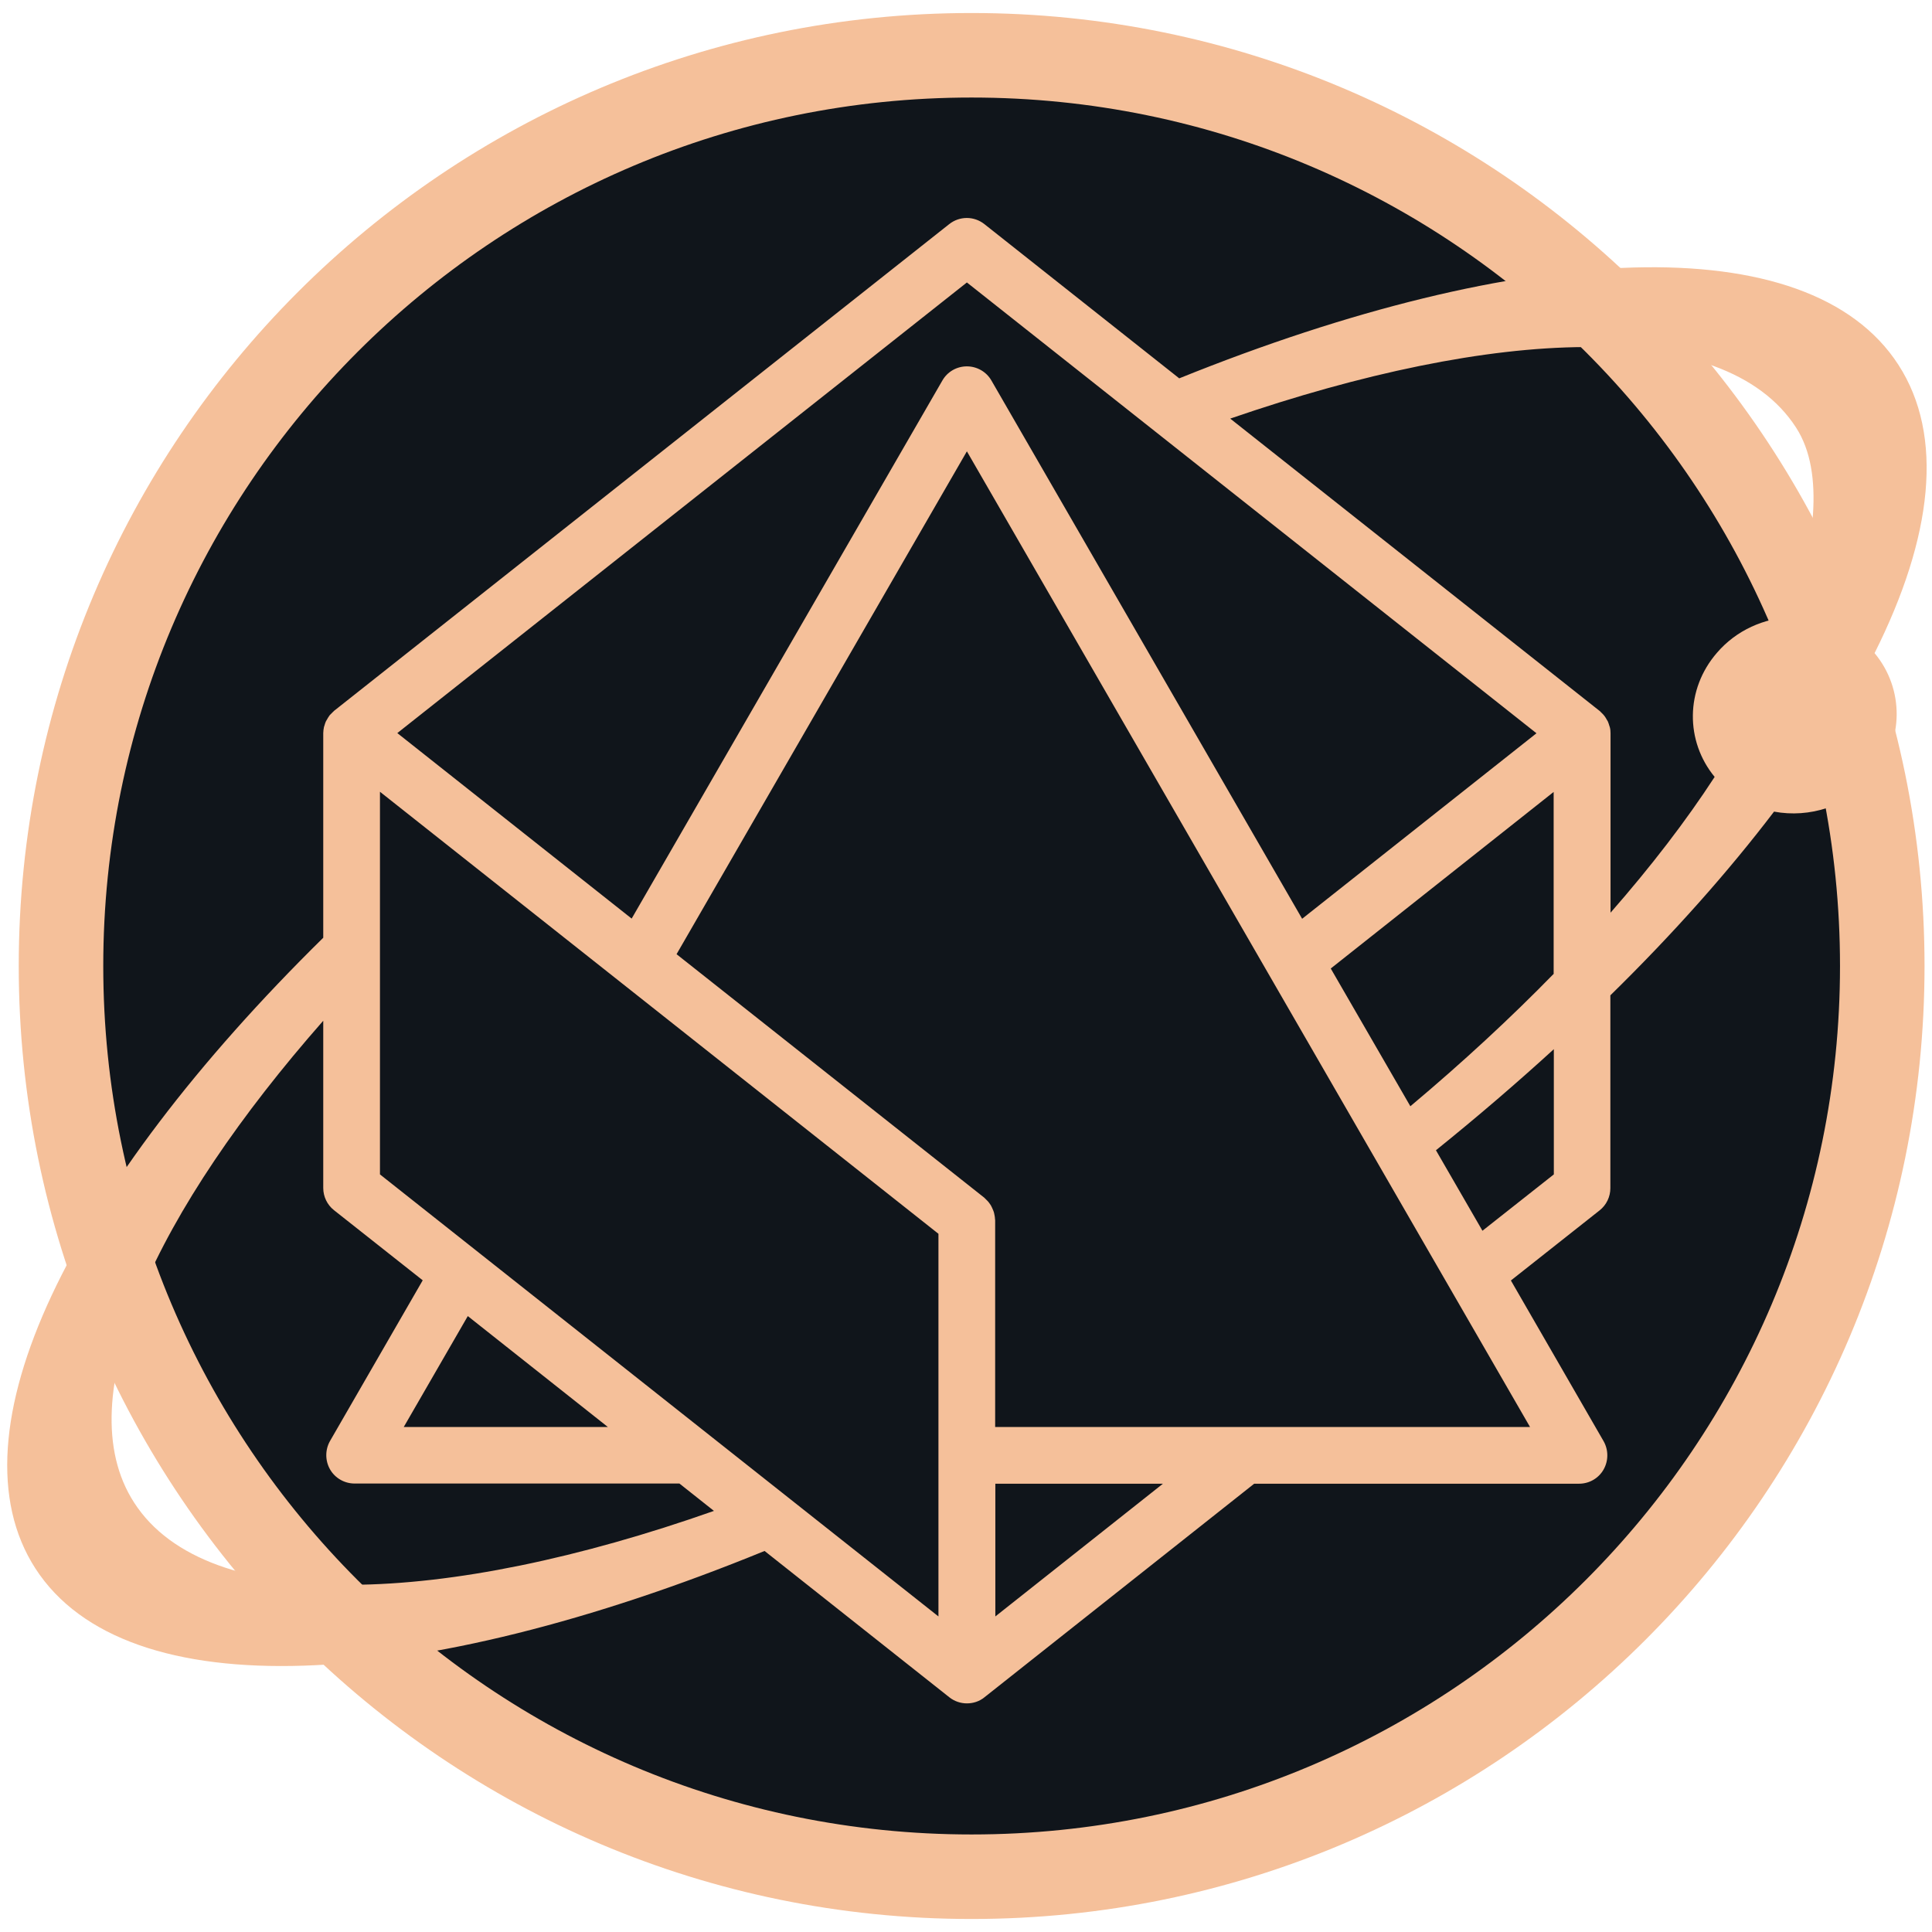
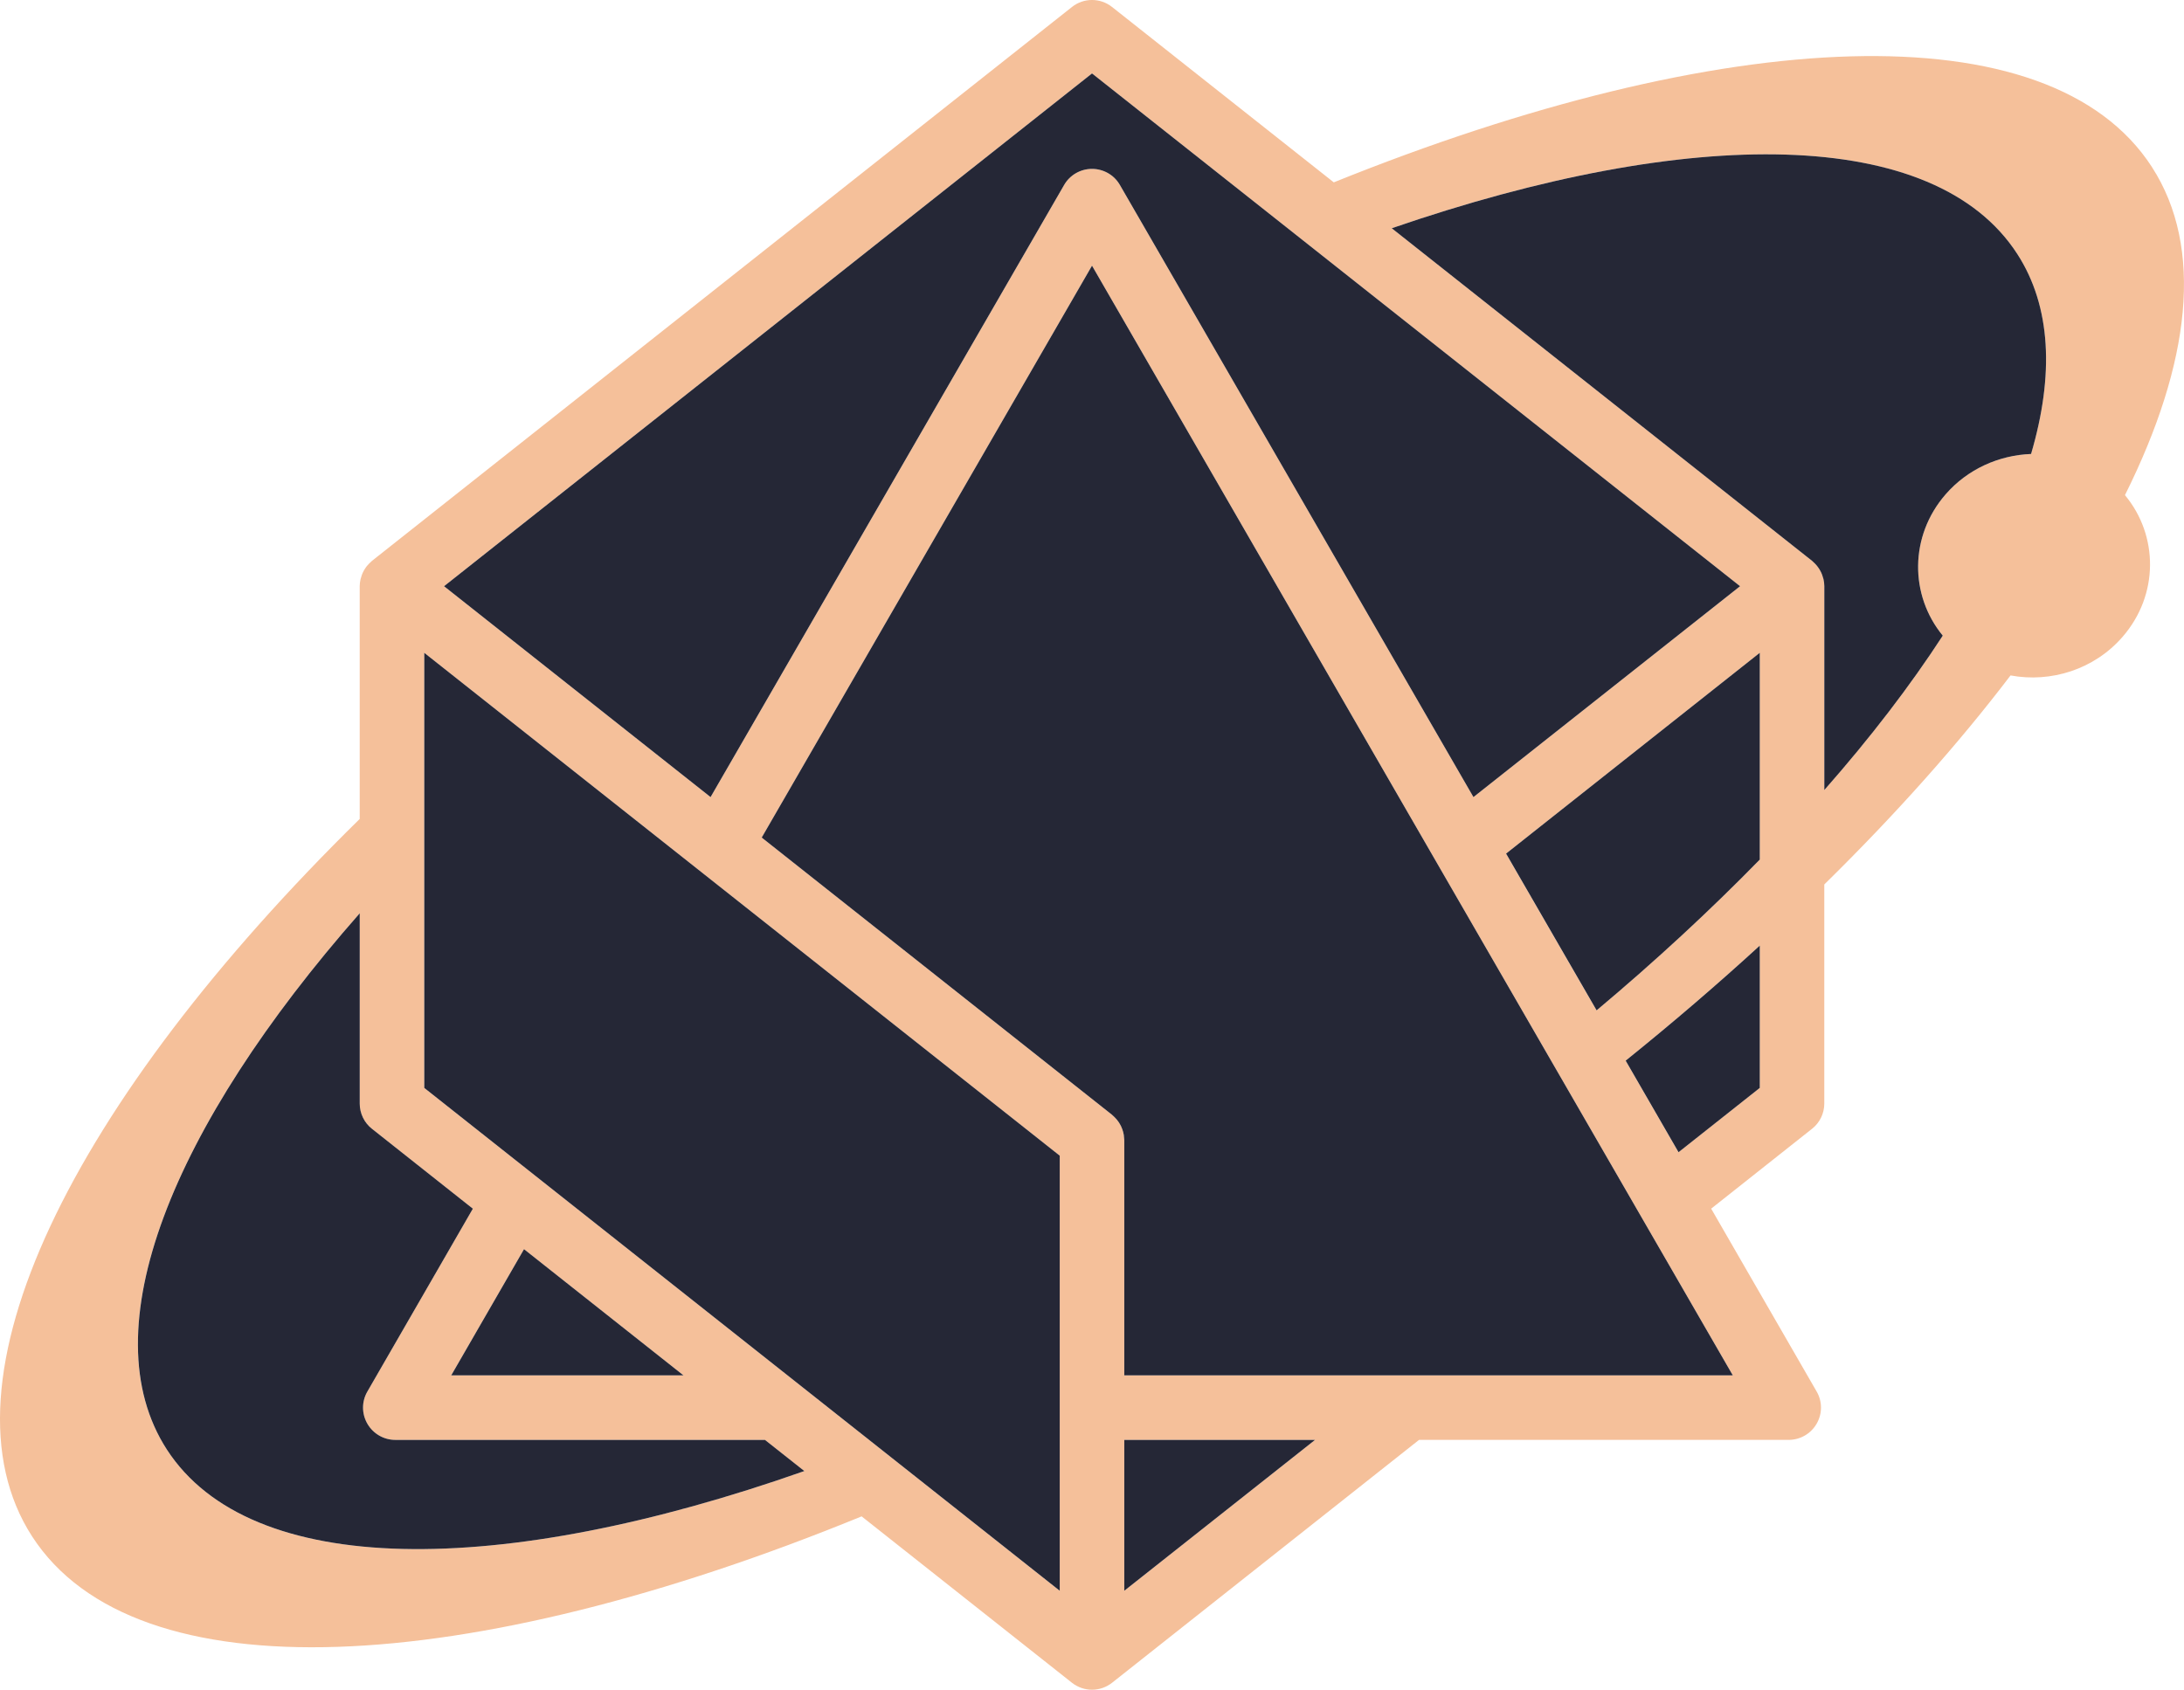
- <svg xmlns="http://www.w3.org/2000/svg" version="1.1" id="Layer_1" image-rendering="optimizeQuality" shape-rendering="geometricPrecision" text-rendering="geometricPrecision" x="0px" y="0px" viewBox="0 0 1080 1080" style="enable-background:new 0 0 1080 1080;" xml:space="preserve">
-   <style type="text/css">
- 	
- 		.st0{fill-rule:evenodd;clip-rule:evenodd;fill:#10151B;stroke:#F5C09A;stroke-width:47.25;stroke-linecap:round;stroke-linejoin:round;stroke-miterlimit:33.75;}
- 	.st1{fill:#F5C09A;}
- </style>
-   <g id="Untitled">
-     <g>
-       <path class="st0" d="M543.1,30.9" />
-       <path class="st0" d="M34.1,540C34.1,258.8,262,30.9,543.1,30.9c281.2,0,509.1,227.9,509.1,509.1c0,281.2-227.9,509.1-509.1,509.1    C262,1049.1,34.1,821.2,34.1,540z" />
-     </g>
-   </g>
-   <path class="st1" d="M1061.2,203.9c-50.3-77.8-210.6-69.7-402,7.6l-108.9-86.2c-5.8-4.6-13.9-4.6-19.7,0L186.7,397.4  c-0.2,0.2-0.3,0.4-0.5,0.5c-0.5,0.5-1,1-1.5,1.5c-0.3,0.3-0.6,0.6-0.8,1c-0.4,0.6-0.8,1.2-1.1,1.8c-0.2,0.3-0.4,0.7-0.6,1  c-0.3,0.7-0.6,1.5-0.8,2.3c-0.1,0.3-0.2,0.6-0.3,0.9c-0.2,1.1-0.4,2.2-0.4,3.4v114.4C39.2,663.4-29.2,801,19.8,876.8  c50.8,78.6,213.7,69.5,407.6-9.8l103.3,81.8c2.9,2.3,6.4,3.4,9.8,3.4c3.5,0,7-1.1,9.8-3.4l150.8-119.4h181.6c5.7,0,10.9-3,13.7-7.9  c2.8-4.9,2.8-11,0-15.9l-51.8-89.8l49.6-39.2c3.8-3,6-7.6,6-12.4V556.4c35.3-34.6,66-69.2,91.5-102.7c19.8,3.7,41.1-2.9,55.1-19  c17.8-20.5,17.7-49.7,1.1-69.6C1080.4,300.2,1086.9,243.6,1061.2,203.9z M540.5,157.9l318.4,252l-131,103.7L554.2,212.7  c-2.8-4.9-8.1-7.9-13.7-7.9c-5.7,0-10.9,3-13.7,7.9L353.1,513.5l-131-103.7L540.5,157.9z M868.6,544.3c-24.1,24.7-51,49.6-80.2,74.1  l-44.5-77l124.6-98.7V544.3z M75,840c-37.9-58.6,13.1-164.1,105.7-269.4v93.5c0,4.8,2.2,9.4,6,12.4l49.6,39.2l-51.8,89.8  c-2.8,4.9-2.8,11,0,15.9c2.8,4.9,8.1,7.9,13.7,7.9h181.6l19.3,15.3C249.4,897.4,116,903.5,75,840z M261.5,735.7l78.3,62H225.7  L261.5,735.7z M524.6,903.6L212.4,656.5V442.6l312.2,247.1V903.6z M556.4,903.6v-74.2h93.7L556.4,903.6z M855.3,797.7h-299V682.1  c0-0.3-0.1-0.6-0.1-0.8c0-0.6-0.1-1.1-0.2-1.7c-0.1-0.5-0.2-1-0.3-1.5c-0.1-0.5-0.3-1-0.5-1.5c-0.2-0.5-0.4-0.9-0.6-1.4  c-0.2-0.5-0.5-0.9-0.7-1.4c-0.3-0.4-0.6-0.9-0.9-1.3c-0.3-0.4-0.6-0.8-1-1.2c-0.4-0.4-0.8-0.8-1.2-1.2c-0.2-0.2-0.4-0.4-0.6-0.6  L378.2,533.4l162.3-281.1L855.3,797.7z M868.6,656.5L828.7,688l-26-45c23.2-18.7,45.2-37.6,65.9-56.5V656.5z M1001.9,344.9  c-15.7,0.6-31.2,7.3-42.1,20c-17.8,20.5-17.7,49.5-1.3,69.4c-16,24.6-35.6,50.1-58.2,75.9V409.9c0-1.2-0.1-2.3-0.4-3.4  c-0.1-0.3-0.2-0.6-0.3-0.9c-0.2-0.8-0.5-1.5-0.8-2.3c-0.2-0.4-0.4-0.7-0.6-1c-0.3-0.6-0.7-1.2-1.1-1.8c-0.3-0.3-0.5-0.7-0.8-1  c-0.5-0.5-1-1-1.5-1.5c-0.2-0.2-0.3-0.4-0.5-0.5L687.7,234c147.1-50.7,275.8-57.6,316.3,5C1020.7,264.8,1013.3,306.2,1001.9,344.9z" />
+ <svg xmlns="http://www.w3.org/2000/svg" id="a" viewBox="0 0 992.15 767.81">
+   <defs>
+     <style>.b{fill:#f5c09a;}.c{fill:#252736;}</style>
+   </defs>
+   <path class="b" d="M977.58,75.89c-46.48-71.96-194.73-64.44-371.67,6.97L505.17,3.16c-5.32-4.22-12.87-4.22-18.18,0L168.98,254.85c-.18,.15-.33,.33-.48,.48-.51,.44-.99,.88-1.39,1.39-.29,.29-.55,.59-.77,.92-.4,.51-.73,1.1-1.06,1.65-.18,.33-.37,.66-.51,.99-.29,.66-.55,1.36-.73,2.09-.07,.29-.18,.55-.26,.84-.22,1.03-.37,2.05-.37,3.15v105.76C32.51,500.72-30.73,628,14.58,698.12c46.96,72.62,197.62,64.26,376.84-9.09l95.57,75.62c2.68,2.09,5.87,3.15,9.09,3.15s6.42-1.06,9.09-3.15l139.48-110.38h167.93c5.24,0,10.08-2.82,12.68-7.33,2.64-4.55,2.64-10.15,0-14.66l-47.91-83.07,45.82-36.29c3.52-2.75,5.57-7,5.57-11.47v-99.56c32.63-32.04,61.03-64,84.61-94.98,18.29,3.41,38.05-2.68,50.95-17.6,16.46-18.99,16.31-45.93,1.03-64.33,29.91-60.01,35.96-112.39,12.24-149.09ZM510.74,722.83v-68.55h86.66l-86.66,68.55Zm0-97.88v-106.89c0-.26-.07-.51-.07-.77-.04-.55-.07-1.06-.15-1.58-.07-.44-.18-.92-.29-1.36-.15-.44-.26-.92-.44-1.36-.15-.44-.37-.88-.55-1.32-.22-.4-.44-.84-.7-1.25-.22-.4-.51-.77-.81-1.17-.26-.37-.55-.73-.88-1.06-.33-.4-.73-.73-1.1-1.1-.22-.15-.37-.37-.59-.55l-159.13-125.96L496.08,120.72l291.1,504.23H510.74Zm-29.33,97.88L192.74,494.34v-197.7l288.68,228.49v197.7Zm-405.66-64.22c-35.01-54.22,2.05-146.26,87.65-243.63v86.48c0,4.47,2.05,8.72,5.57,11.47l45.82,36.29-47.91,83.07c-2.64,4.51-2.64,10.12,0,14.66,2.6,4.51,7.44,7.33,12.68,7.33h167.93l17.89,14.15c-138.49,48.76-251.66,48.9-289.63-9.82Zm162.28-90.99l72.44,57.33h-105.5l33.07-57.33Zm-36.33-301.25L496.08,33.37l294.4,233-121.12,95.82L508.76,84.07c-2.6-4.55-7.44-7.33-12.68-7.33s-10.08,2.79-12.68,7.33l-160.6,278.12-121.08-95.82Zm536.78,215.59c21.44-17.27,41.79-34.75,60.92-52.27v64.66l-36.91,29.22-24.01-41.61Zm60.92-91.35c-22.32,22.87-47.11,45.86-74.12,68.51l-41.13-71.23,115.25-91.24v93.95ZM632.23,103.71c136-46.85,246.71-46.26,284.17,11.69,15.43,23.86,16.79,55.1,6.27,90.87-14.48,.55-28.78,6.78-38.86,18.4-16.42,18.92-16.35,45.79-1.25,64.15-14.77,22.76-32.81,46.3-53.81,70.16v-92.63c0-1.1-.15-2.13-.37-3.15-.04-.29-.18-.55-.26-.84-.18-.73-.44-1.43-.73-2.09-.15-.33-.33-.66-.51-.99-.33-.55-.66-1.14-1.06-1.65-.22-.33-.48-.62-.73-.92-.44-.51-.92-.95-1.39-1.39-.18-.15-.33-.33-.51-.48l-190.95-151.14Z" />
+   <path class="c" d="M365.4,668.43c-138.49,48.76-251.66,48.9-289.63-9.82-35.01-54.22,2.05-146.26,87.65-243.63v86.48c0,4.47,2.05,8.72,5.57,11.47l45.82,36.29-47.91,83.07c-2.64,4.51-2.64,10.12,0,14.66,2.6,4.51,7.44,7.33,12.68,7.33h167.93l17.89,14.15Z" />
+   <polygon class="c" points="310.48 624.95 204.98 624.95 238.05 567.62 310.48 624.95" />
+   <polygon class="c" points="481.42 525.13 481.42 722.83 192.74 494.34 192.74 296.64 481.42 525.13" />
+   <polygon class="c" points="597.4 654.28 510.74 722.83 510.74 654.28 597.4 654.28" />
+   <path class="c" d="M922.67,206.28c-14.48,.55-28.78,6.78-38.86,18.4-16.42,18.92-16.35,45.79-1.25,64.15-14.77,22.76-32.81,46.3-53.81,70.16v-92.63c0-1.1-.15-2.13-.37-3.15-.04-.29-.18-.55-.26-.84-.18-.73-.44-1.43-.73-2.09-.15-.33-.33-.66-.51-.99-.33-.55-.66-1.14-1.06-1.65-.22-.33-.48-.62-.73-.92-.44-.51-.92-.95-1.39-1.39-.18-.15-.33-.33-.51-.48l-190.95-151.14c136-46.85,246.71-46.26,284.17,11.69,15.43,23.86,16.79,55.1,6.27,90.87Z" />
+   <path class="c" d="M799.43,429.68v64.66l-36.91,29.22-24.01-41.61c21.44-17.27,41.79-34.75,60.92-52.27Z" />
+   <path class="c" d="M799.43,296.64v93.95c-22.32,22.87-47.11,45.86-74.12,68.51l-41.13-71.23,115.25-91.24Z" />
+   <path class="c" d="M510.74,624.95v-106.89c0-.26-.07-.51-.07-.77-.04-.55-.07-1.06-.15-1.58-.07-.44-.18-.92-.29-1.36-.15-.44-.26-.92-.44-1.36-.15-.44-.37-.88-.55-1.32-.22-.4-.44-.84-.7-1.25-.22-.4-.51-.77-.81-1.17-.26-.37-.55-.73-.88-1.06-.33-.4-.73-.73-1.1-1.1-.22-.15-.37-.37-.59-.55l-159.13-125.96L496.08,120.72l291.1,504.23H510.74Z" />
+   <path class="c" d="M790.48,266.37l-121.12,95.82L508.76,84.07c-2.6-4.55-7.44-7.33-12.68-7.33s-10.08,2.79-12.68,7.33l-160.6,278.12-121.08-95.82L496.08,33.37l294.4,233Z" />
</svg>
